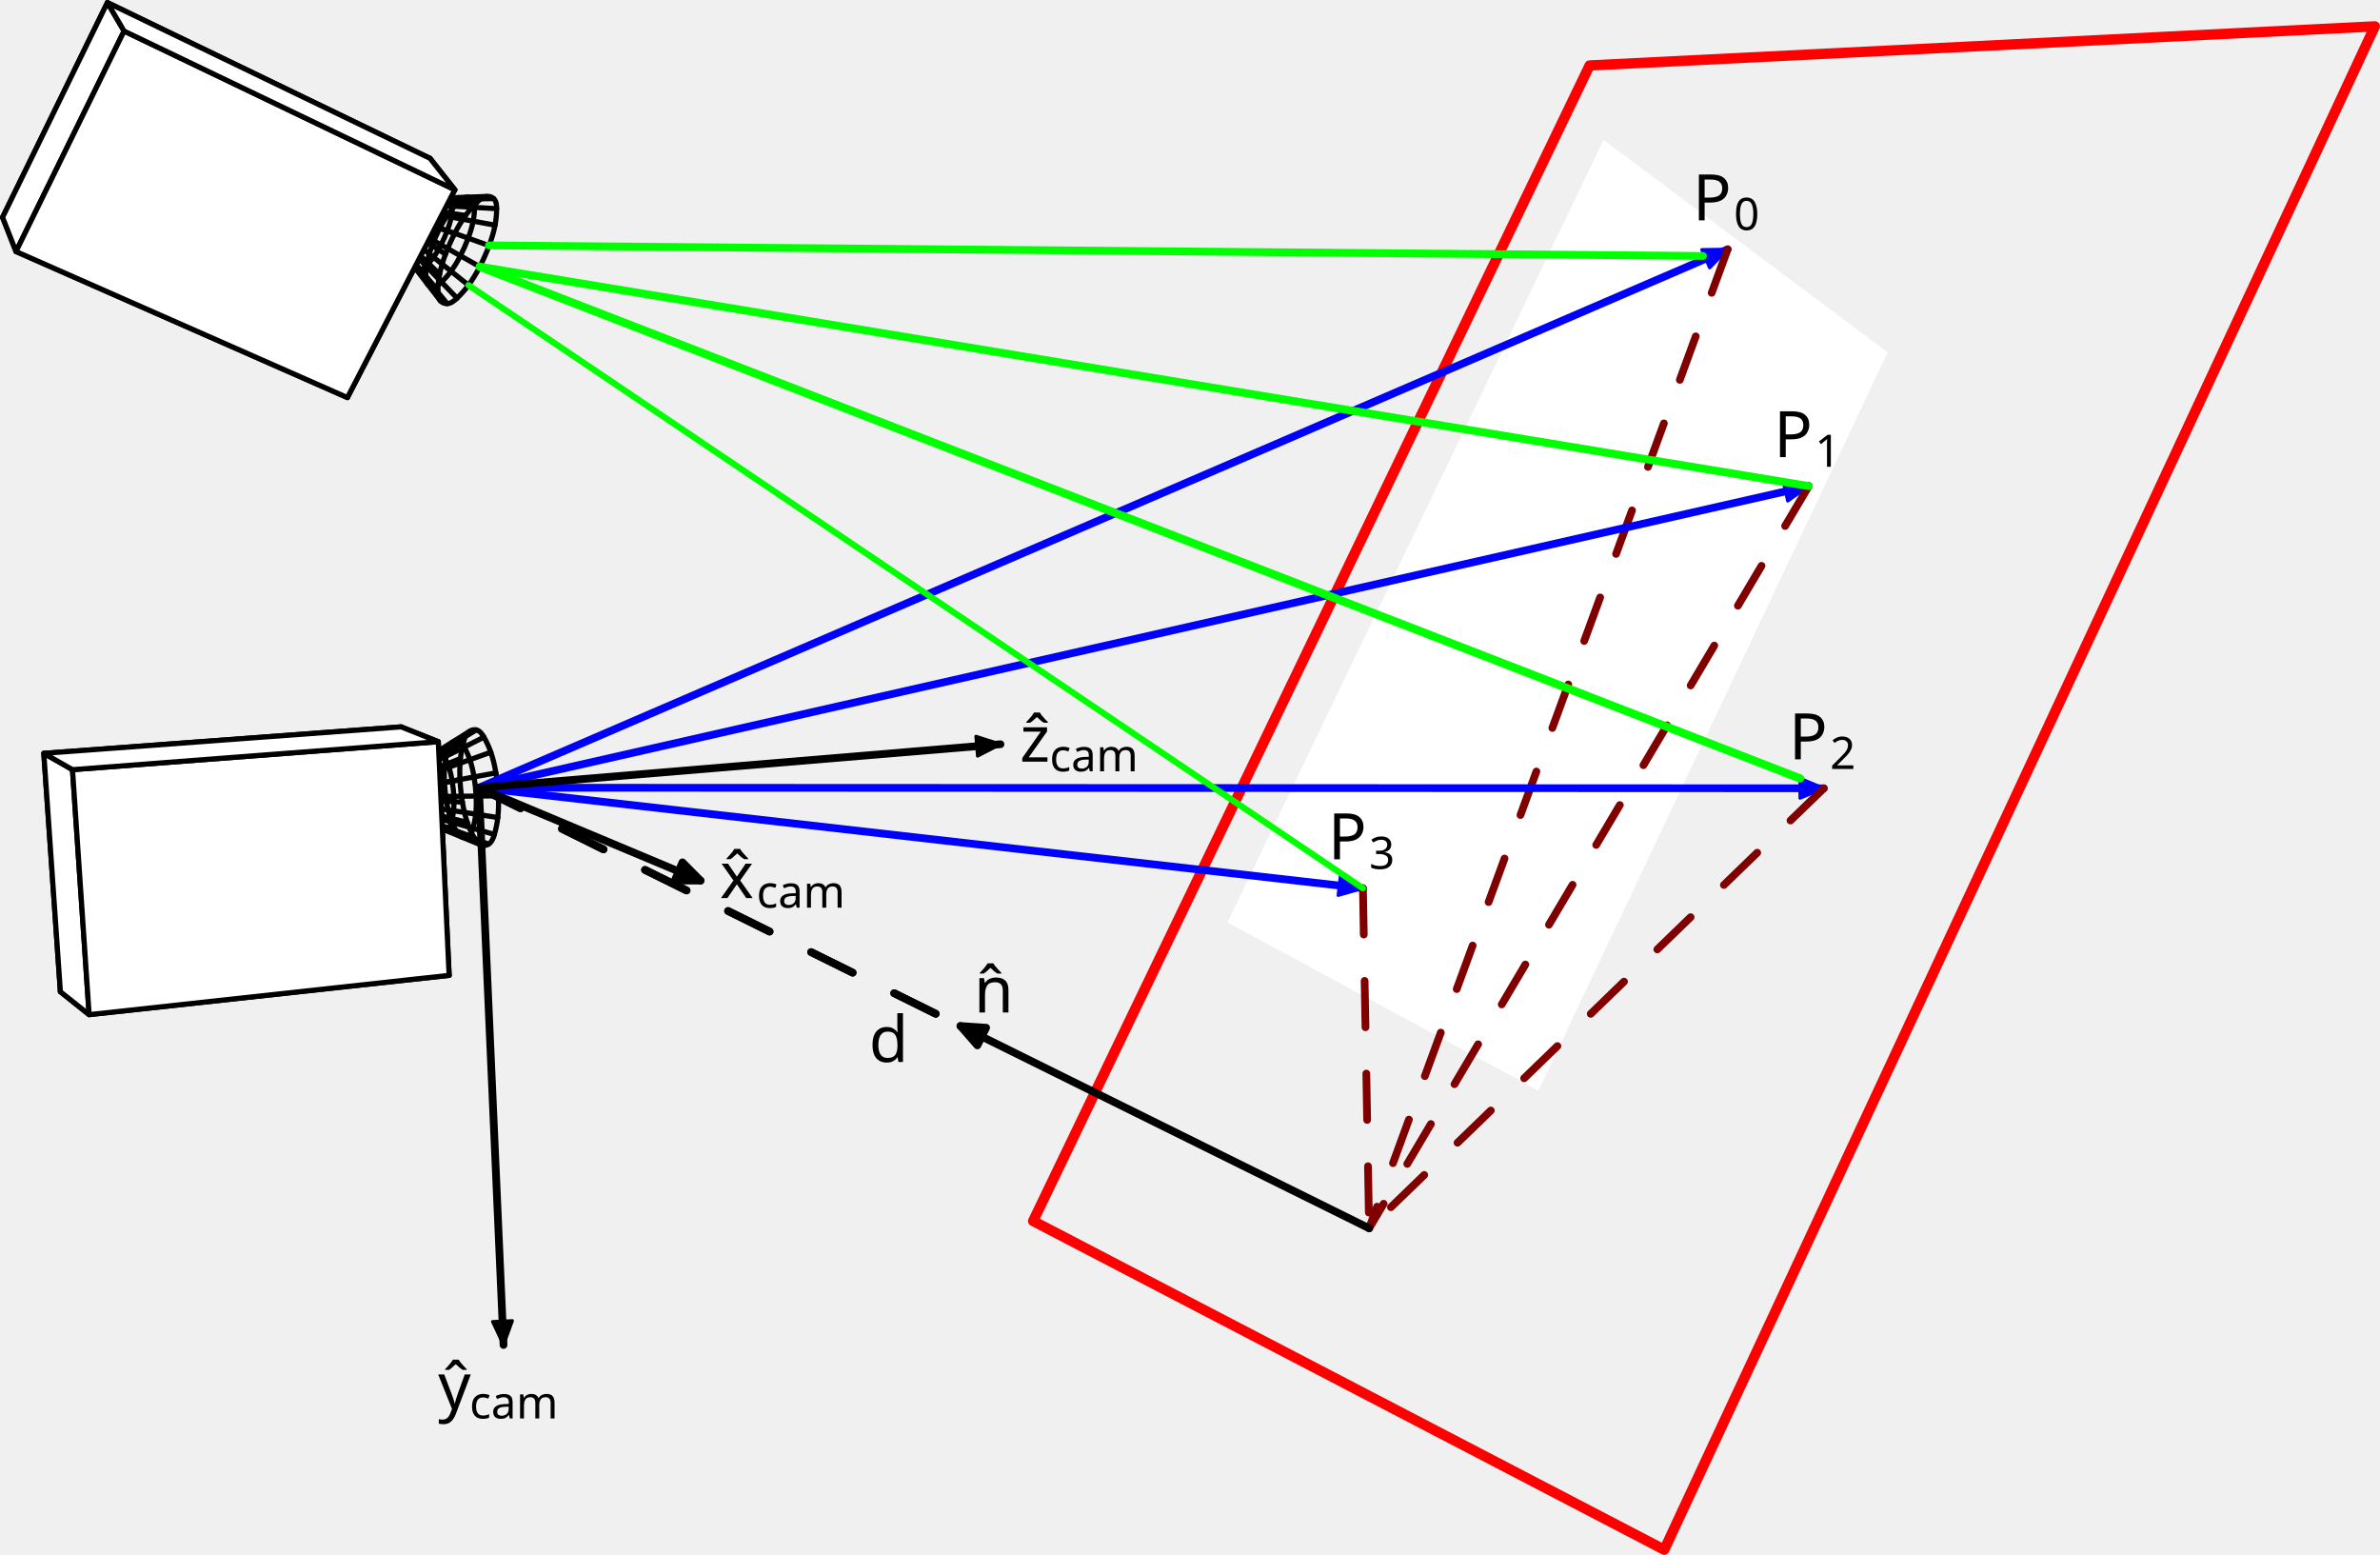
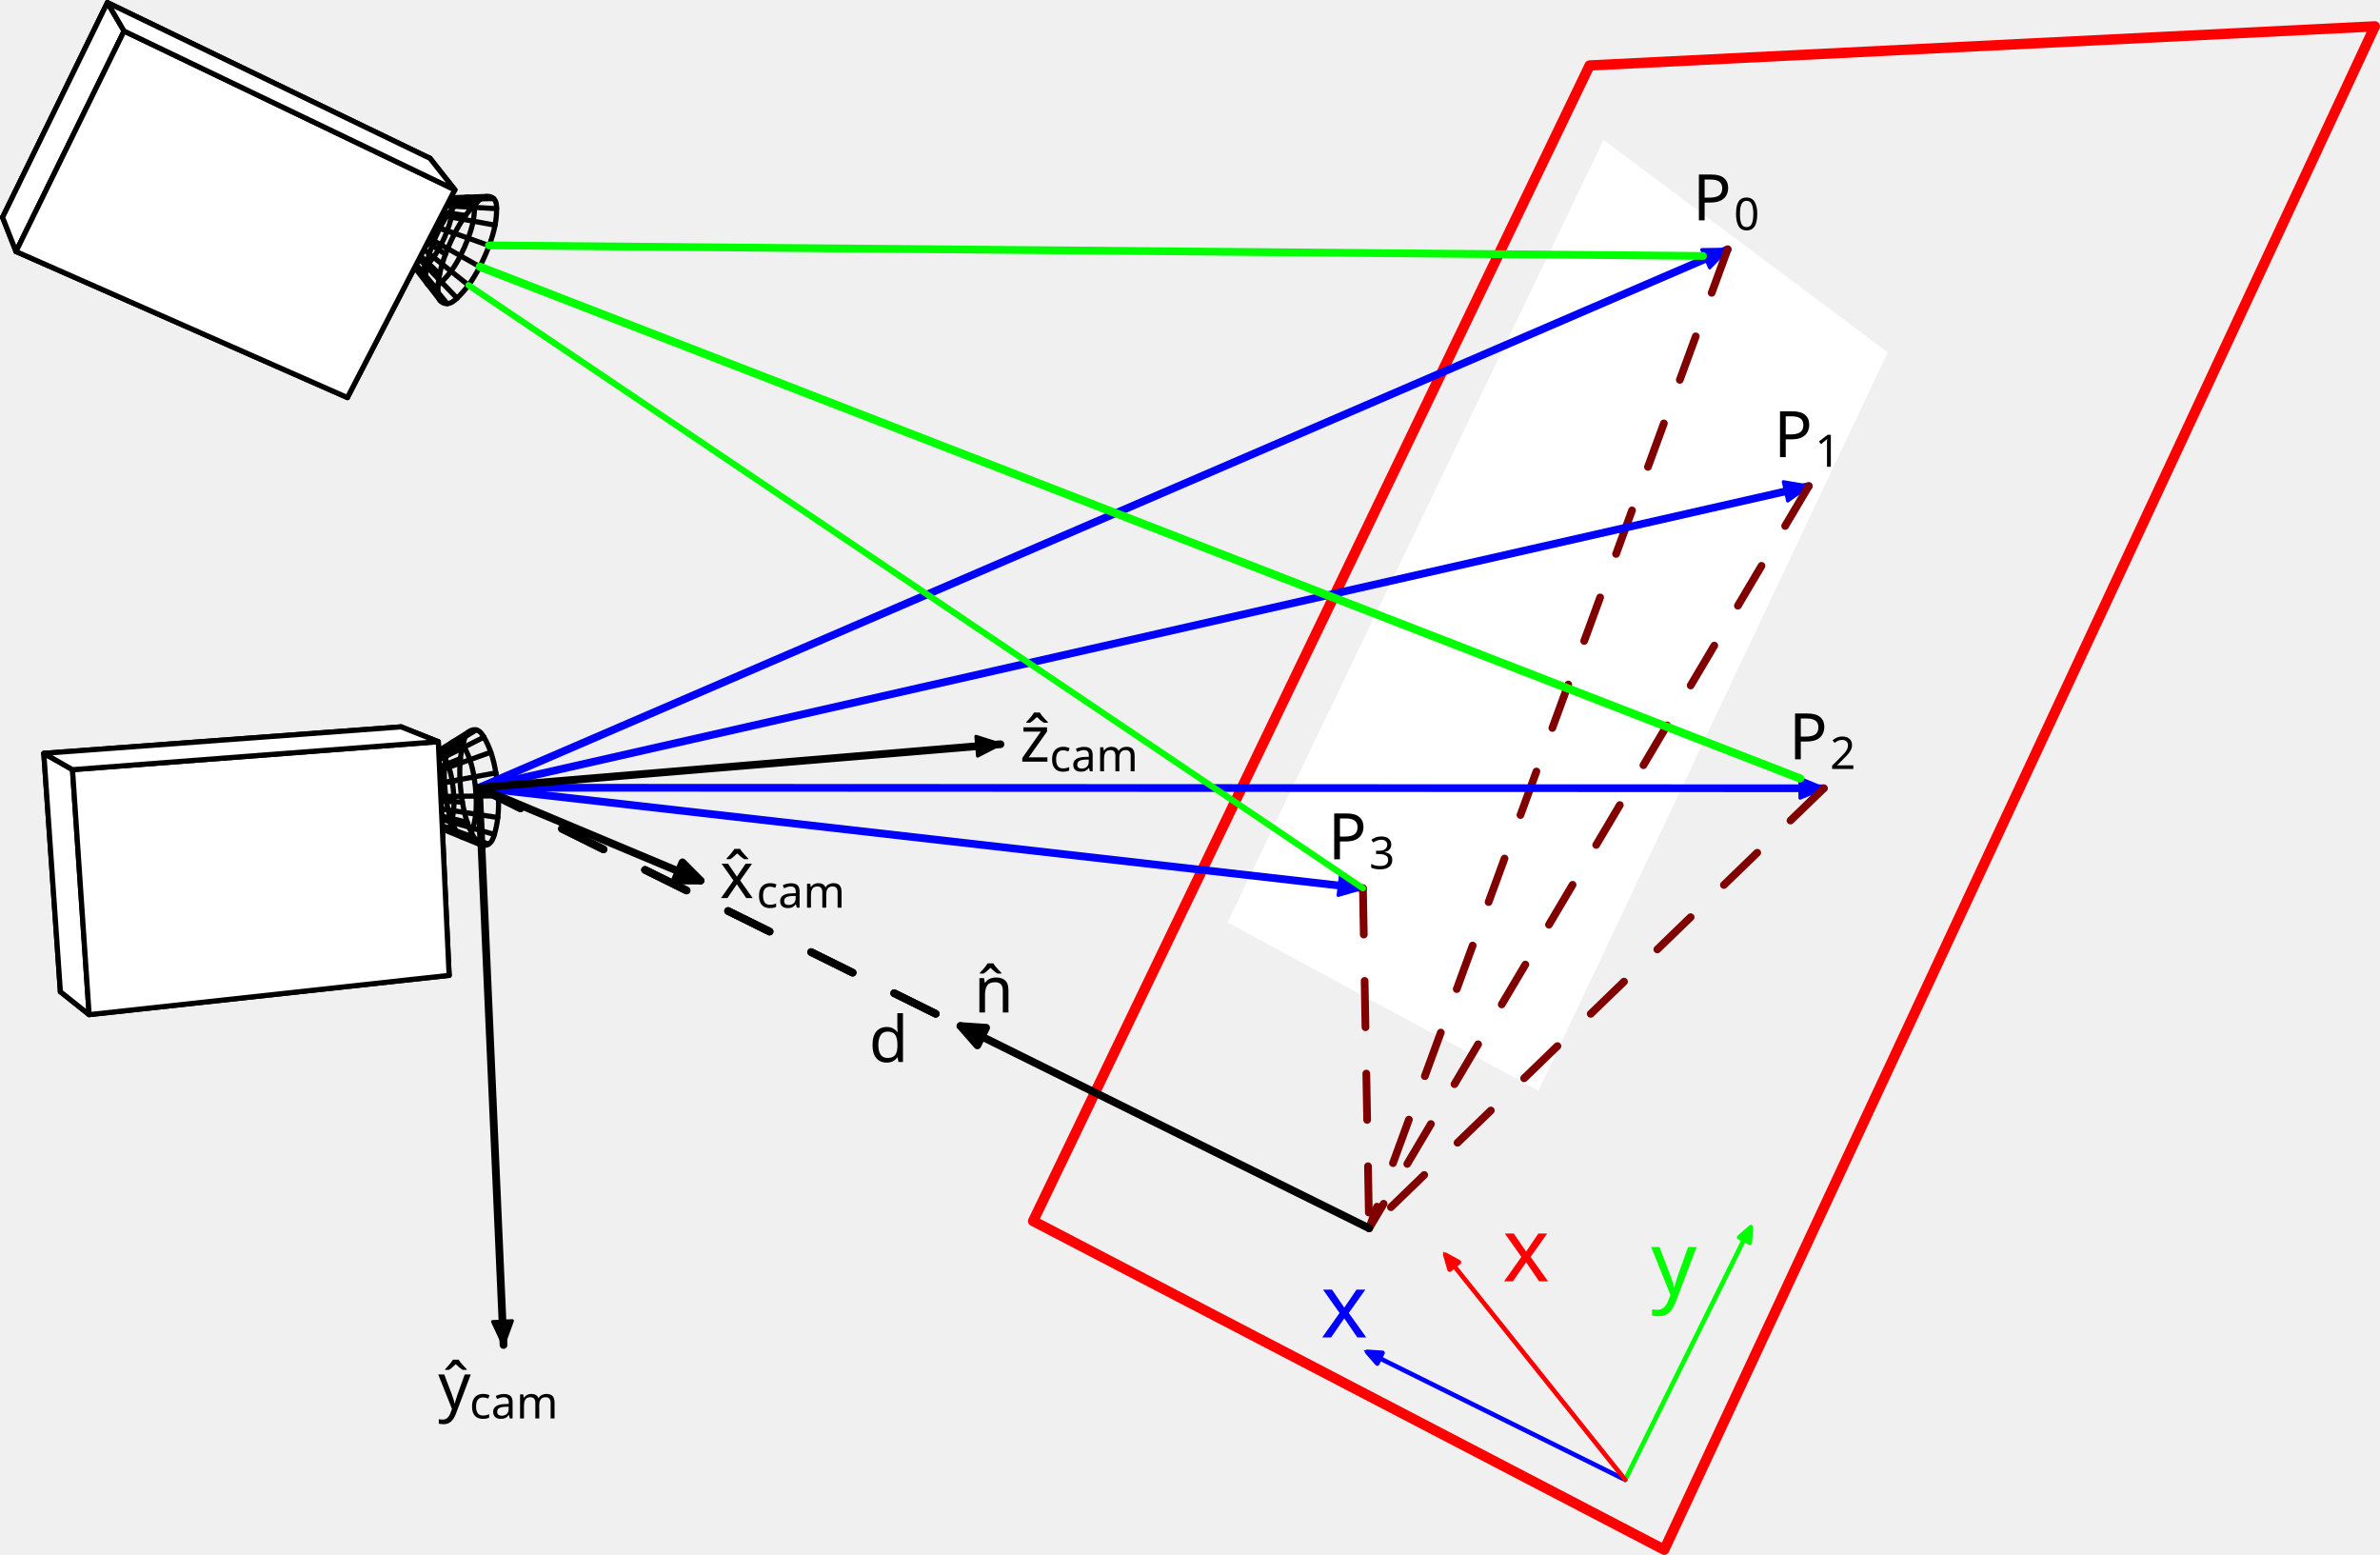
<svg xmlns="http://www.w3.org/2000/svg" width="122.322mm" height="79.895mm" viewBox="0 0 122.322 79.895" version="1.1" id="svg8">
  <defs id="defs2">
    </defs>
  <g id="layer1" transform="translate(-43.69605,-164.2814)">
    <g id="g3618" transform="matrix(0.2645833,0,0,0.2645833,45.94722,165.3145)">
      <g id="g3500">
        <path style="fill:none;stroke:#000000;stroke-width:1;stroke-linecap:butt;stroke-linejoin:round;stroke-miterlimit:10;stroke-dasharray:none;stroke-opacity:1" id="path15" d="m 66.654,150.876 c -0.014,-0.25 -0.041,-0.499 -0.081,-0.745 -0.037,-0.228 -0.086,-0.453 -0.159,-0.671 -0.057,-0.171 -0.129,-0.336 -0.21,-0.496 -0.054,-0.105 -0.12,-0.212 -0.233,-0.245 -0.075,-0.021 -0.154,-0.002 -0.217,0.044 -0.101,0.075 -0.14,0.201 -0.169,0.324 -0.044,0.182 -0.078,0.367 -0.096,0.554 -0.023,0.234 -0.022,0.469 -0.009,0.701 0.014,0.249 0.041,0.496 0.081,0.741 0.037,0.228 0.085,0.453 0.157,0.67 0.057,0.17 0.129,0.335 0.21,0.496 0.054,0.105 0.119,0.214 0.231,0.247 0.074,0.022 0.154,0.005 0.218,-0.04 0.102,-0.074 0.141,-0.2 0.17,-0.323 0.044,-0.182 0.079,-0.367 0.097,-0.554 0.024,-0.234 0.022,-0.469 0.009,-0.704 z" />
        <path style="fill:none;stroke:#000000;stroke-width:1;stroke-linecap:butt;stroke-linejoin:round;stroke-miterlimit:10;stroke-dasharray:none;stroke-opacity:1" id="path17" d="M 70.989,150.831 C 70.962,150.333 70.909,149.835 70.828,149.343 70.754,148.887 70.657,148.436 70.509,148 70.394,147.66 70.249,147.33 70.082,147.011 c -0.109,-0.209 -0.243,-0.422 -0.469,-0.485 -0.152,-0.043 -0.313,-0.004 -0.44,0.09 -0.203,0.15 -0.283,0.404 -0.344,0.649 -0.091,0.365 -0.159,0.734 -0.196,1.107 -0.046,0.464 -0.044,0.931 -0.019,1.396 0.027,0.494 0.08,0.986 0.16,1.475 0.074,0.451 0.17,0.899 0.315,1.333 0.114,0.341 0.258,0.67 0.423,0.989 0.109,0.211 0.241,0.426 0.468,0.495 0.15,0.046 0.312,0.015 0.441,-0.076 0.206,-0.145 0.286,-0.396 0.348,-0.64 0.092,-0.364 0.162,-0.733 0.2,-1.106 0.048,-0.468 0.046,-0.938 0.021,-1.406 z" />
        <path style="fill:none;stroke:#000000;stroke-width:1;stroke-linecap:butt;stroke-linejoin:round;stroke-miterlimit:10;stroke-dasharray:none;stroke-opacity:1" id="path19" d="m 75.322,150.787 c -0.039,-0.749 -0.12,-1.494 -0.241,-2.234 -0.112,-0.681 -0.26,-1.357 -0.482,-2.011 -0.174,-0.51 -0.392,-1.004 -0.647,-1.479 -0.167,-0.312 -0.372,-0.629 -0.713,-0.721 -0.231,-0.064 -0.475,-0.002 -0.668,0.141 -0.305,0.228 -0.428,0.606 -0.522,0.974 -0.14,0.545 -0.243,1.099 -0.299,1.657 -0.07,0.693 -0.069,1.39 -0.033,2.086 0.04,0.738 0.119,1.472 0.239,2.201 0.11,0.674 0.255,1.343 0.474,1.99 0.171,0.51 0.387,1.004 0.638,1.48 0.167,0.316 0.368,0.636 0.708,0.743 0.228,0.071 0.474,0.025 0.671,-0.11 0.31,-0.214 0.435,-0.59 0.531,-0.954 0.143,-0.545 0.249,-1.097 0.308,-1.656 0.074,-0.7 0.074,-1.405 0.038,-2.107 z" />
        <path style="fill:none;stroke:#000000;stroke-width:1;stroke-linecap:butt;stroke-linejoin:round;stroke-miterlimit:10;stroke-dasharray:none;stroke-opacity:1" id="path21" d="m 79.65,150.743 c -0.051,-0.998 -0.158,-1.991 -0.321,-2.976 -0.15,-0.907 -0.349,-1.809 -0.647,-2.679 -0.233,-0.679 -0.527,-1.336 -0.872,-1.966 -0.228,-0.414 -0.506,-0.833 -0.961,-0.954 -0.312,-0.083 -0.642,0.001 -0.901,0.195 -0.407,0.306 -0.576,0.811 -0.705,1.302 -0.19,0.724 -0.329,1.46 -0.406,2.204 -0.095,0.92 -0.096,1.846 -0.048,2.77 0.051,0.979 0.156,1.955 0.316,2.921 0.147,0.895 0.341,1.782 0.632,2.641 0.229,0.679 0.518,1.335 0.855,1.966 0.226,0.422 0.498,0.849 0.953,0.993 0.306,0.098 0.639,0.039 0.906,-0.141 0.416,-0.28 0.589,-0.78 0.721,-1.265 0.196,-0.723 0.341,-1.459 0.422,-2.204 0.102,-0.931 0.103,-1.871 0.056,-2.808 z" />
        <path style="fill:none;stroke:#000000;stroke-width:1;stroke-linecap:butt;stroke-linejoin:round;stroke-miterlimit:10;stroke-dasharray:none;stroke-opacity:1" id="path23" d="M 83.976,150.697 C 83.914,149.451 83.781,148.21 83.576,146.979 83.387,145.845 83.137,144.72 82.761,143.634 c -0.293,-0.848 -0.662,-1.667 -1.102,-2.45 -0.289,-0.516 -0.644,-1.034 -1.214,-1.181 -0.396,-0.102 -0.812,0.005 -1.139,0.253 -0.51,0.384 -0.726,1.015 -0.892,1.631 -0.243,0.901 -0.418,1.819 -0.516,2.748 -0.121,1.145 -0.124,2.299 -0.066,3.447 0.062,1.218 0.192,2.433 0.392,3.635 0.185,1.114 0.428,2.217 0.791,3.286 0.288,0.846 0.649,1.665 1.075,2.45 0.286,0.527 0.631,1.059 1.201,1.242 0.387,0.125 0.809,0.056 1.147,-0.169 0.523,-0.347 0.747,-0.968 0.917,-1.573 0.253,-0.9 0.438,-1.819 0.541,-2.749 0.131,-1.164 0.136,-2.337 0.079,-3.507 z" />
        <path style="fill:none;stroke:#000000;stroke-width:1;stroke-linecap:butt;stroke-linejoin:round;stroke-miterlimit:10;stroke-dasharray:none;stroke-opacity:1" id="path25" d="m 88.298,150.653 c -0.072,-1.495 -0.231,-2.985 -0.478,-4.46 -0.228,-1.36 -0.531,-2.709 -0.986,-4.011 -0.354,-1.015 -0.8,-1.998 -1.335,-2.93 -0.353,-0.616 -0.787,-1.234 -1.473,-1.406 -0.481,-0.121 -0.986,0.014 -1.382,0.315 -0.613,0.464 -0.879,1.22 -1.084,1.96 -0.298,1.079 -0.509,2.179 -0.628,3.29 -0.146,1.369 -0.153,2.746 -0.085,4.121 0.072,1.454 0.228,2.904 0.467,4.34 0.221,1.33 0.514,2.649 0.95,3.926 0.346,1.012 0.781,1.994 1.297,2.933 0.348,0.631 0.769,1.266 1.453,1.491 0.469,0.152 0.981,0.075 1.394,-0.195 0.631,-0.411 0.908,-1.153 1.119,-1.876 0.313,-1.076 0.538,-2.178 0.666,-3.291 0.161,-1.395 0.171,-2.803 0.104,-4.206 z" />
        <path style="fill:none;stroke:#000000;stroke-width:1;stroke-linecap:round;stroke-linejoin:round;stroke-miterlimit:10;stroke-dasharray:none;stroke-opacity:1" id="path27" d="m 88.193,154.859 -25.878,-3.938" />
        <path style="fill:none;stroke:#000000;stroke-width:1;stroke-linecap:round;stroke-linejoin:round;stroke-miterlimit:10;stroke-dasharray:none;stroke-opacity:1" id="path29" d="m 87.527,158.15 -25.212,-7.229" />
        <path style="fill:none;stroke:#000000;stroke-width:1;stroke-linecap:round;stroke-linejoin:round;stroke-miterlimit:10;stroke-dasharray:none;stroke-opacity:1" id="path31" d="m 86.408,160.026 -24.093,-9.105" />
        <path style="fill:none;stroke:#000000;stroke-width:1;stroke-linecap:round;stroke-linejoin:round;stroke-miterlimit:10;stroke-dasharray:none;stroke-opacity:1" id="path33" d="m 85.014,160.221 -22.699,-9.3" />
        <path style="fill:none;stroke:#000000;stroke-width:1;stroke-linecap:round;stroke-linejoin:round;stroke-miterlimit:10;stroke-dasharray:none;stroke-opacity:1" id="path35" d="M 83.561,158.73 62.315,150.921" />
        <path style="fill:none;stroke:#000000;stroke-width:1;stroke-linecap:round;stroke-linejoin:round;stroke-miterlimit:10;stroke-dasharray:none;stroke-opacity:1" id="path37" d="m 82.264,155.798 -19.948,-4.876" />
        <path style="fill:none;stroke:#000000;stroke-width:1;stroke-linecap:round;stroke-linejoin:round;stroke-miterlimit:10;stroke-dasharray:none;stroke-opacity:1" id="path39" d="m 81.314,151.871 -18.998,-0.95" />
        <path style="fill:none;stroke:#000000;stroke-width:1;stroke-linecap:round;stroke-linejoin:round;stroke-miterlimit:10;stroke-dasharray:none;stroke-opacity:1" id="path41" d="m 80.846,147.531 -18.531,3.39" />
        <path style="fill:none;stroke:#000000;stroke-width:1;stroke-linecap:round;stroke-linejoin:round;stroke-miterlimit:10;stroke-dasharray:none;stroke-opacity:1" id="path43" d="m 80.931,143.41 -18.616,7.511" />
        <path style="fill:none;stroke:#000000;stroke-width:1;stroke-linecap:round;stroke-linejoin:round;stroke-miterlimit:10;stroke-dasharray:none;stroke-opacity:1" id="path45" d="m 81.559,140.12 -19.244,10.801" />
        <path style="fill:none;stroke:#000000;stroke-width:1;stroke-linecap:round;stroke-linejoin:round;stroke-miterlimit:10;stroke-dasharray:none;stroke-opacity:1" id="path47" d="M 82.644,138.16 62.315,150.921" />
        <path style="fill:none;stroke:#000000;stroke-width:1;stroke-linecap:round;stroke-linejoin:round;stroke-miterlimit:10;stroke-dasharray:none;stroke-opacity:1" id="path49" d="m 84.026,137.845 -21.71,13.076" />
        <path style="fill:none;stroke:#000000;stroke-width:1;stroke-linecap:round;stroke-linejoin:round;stroke-miterlimit:10;stroke-dasharray:none;stroke-opacity:1" id="path51" d="m 85.499,139.251 -23.183,11.67" />
        <path style="fill:none;stroke:#000000;stroke-width:1;stroke-linecap:round;stroke-linejoin:round;stroke-miterlimit:10;stroke-dasharray:none;stroke-opacity:1" id="path53" d="m 86.834,142.181 -24.519,8.74" />
        <path style="fill:none;stroke:#000000;stroke-width:1;stroke-linecap:round;stroke-linejoin:round;stroke-miterlimit:10;stroke-dasharray:none;stroke-opacity:1" id="path55" d="m 87.82,146.192 -25.505,4.729" />
        <path style="fill:none;stroke:#000000;stroke-width:1;stroke-linecap:round;stroke-linejoin:round;stroke-miterlimit:10;stroke-dasharray:none;stroke-opacity:1" id="path57" d="m 88.298,150.653 -25.983,0.269" />
        <path style="fill:#ffffff;fill-opacity:1;fill-rule:nonzero;stroke:none" id="path59" d="m 229.938,175.232 73.054,-151.974 55.185,41.267 -67.832,143.368" />
        <path style="fill:#ffffff;fill-opacity:1;fill-rule:nonzero;stroke:none;stroke-width:1;stroke-miterlimit:10;stroke-dasharray:none" id="path83" d="m 69.408,137.259 7.221,2.875 2.107,45.38 -7.181,-4.041" />
        <path style="fill:none;stroke:#000000;stroke-width:1;stroke-linecap:round;stroke-linejoin:round;stroke-miterlimit:10;stroke-dasharray:none;stroke-opacity:1" id="path85" d="m 69.408,137.259 7.221,2.875 2.107,45.38 -7.181,-4.041 z" />
        <path style="fill:#ffffff;fill-opacity:1;fill-rule:nonzero;stroke:none;stroke-width:1;stroke-miterlimit:10;stroke-dasharray:none" id="path87" d="m 3.222,188.692 -3.218,-46.296 69.403,-5.138 2.147,44.214" />
        <path style="fill:none;stroke:#000000;stroke-width:1;stroke-linecap:round;stroke-linejoin:round;stroke-miterlimit:10;stroke-dasharray:none;stroke-opacity:1" id="path89" d="m 3.222,188.692 -3.218,-46.296 69.403,-5.138 2.147,44.214 z" />
        <path style="fill:#ffffff;fill-opacity:1;fill-rule:nonzero;stroke:none;stroke-width:1;stroke-miterlimit:10;stroke-dasharray:none" id="path91" d="m 71.555,181.473 7.181,4.041 -69.93,7.629 -5.584,-4.451" />
        <path style="fill:none;stroke:#000000;stroke-width:1;stroke-linecap:round;stroke-linejoin:round;stroke-miterlimit:10;stroke-dasharray:none;stroke-opacity:1" id="path93" d="m 71.555,181.473 7.181,4.041 -69.93,7.629 -5.584,-4.451 z" />
        <path style="fill:#ffffff;fill-opacity:1;fill-rule:nonzero;stroke:none;stroke-width:1;stroke-miterlimit:10;stroke-dasharray:none" id="path95" d="m 3.222,188.692 5.584,4.451 -3.23,-47.576 -5.572,-3.17" />
        <path style="fill:none;stroke:#000000;stroke-width:1;stroke-linecap:round;stroke-linejoin:round;stroke-miterlimit:10;stroke-dasharray:none;stroke-opacity:1" id="path97" d="m 3.222,188.692 5.584,4.451 -3.23,-47.576 -5.572,-3.17 z" />
        <path style="fill:#ffffff;fill-opacity:1;fill-rule:nonzero;stroke:none;stroke-width:1;stroke-miterlimit:10;stroke-dasharray:none" id="path99" d="m 8.806,193.143 69.93,-7.629 -2.107,-45.38 -71.053,5.433" />
        <path style="fill:none;stroke:#000000;stroke-width:1;stroke-linecap:round;stroke-linejoin:round;stroke-miterlimit:10;stroke-dasharray:none;stroke-opacity:1" id="path101" d="m 8.806,193.143 69.93,-7.629 -2.107,-45.38 -71.053,5.433 z" />
        <path style="fill:#ffffff;fill-opacity:1;fill-rule:nonzero;stroke:none;stroke-width:1;stroke-miterlimit:10;stroke-dasharray:none" id="path103" d="m 5.576,145.566 71.053,-5.433 -7.221,-2.875 -69.403,5.138" />
        <path style="fill:none;stroke:#000000;stroke-width:1;stroke-linecap:round;stroke-linejoin:round;stroke-miterlimit:10;stroke-dasharray:none;stroke-opacity:1" id="path105" d="m 5.576,145.566 71.053,-5.433 -7.221,-2.875 -69.403,5.138 z" />
        <path style="fill:none;stroke:#ff0000;stroke-width:2;stroke-linecap:round;stroke-linejoin:round;stroke-miterlimit:10;stroke-dasharray:none;stroke-opacity:1" id="path107" d="m 192.181,233.222 122.595,63.839 138.035,-295.847 -152.535,7.593 z" />
        <path style="fill:none;stroke:#0000ff;stroke-width:1.5;stroke-linecap:round;stroke-linejoin:round;stroke-miterlimit:10;stroke-dasharray:none;stroke-opacity:1" id="path109" d="M 84.522,149.07 327.086,44.513" />
        <path style="fill:#0000ff;fill-opacity:1;fill-rule:nonzero;stroke:none" id="path111" d="m 323.6,48.099 3.486,-3.586 -5.001,0.071" />
        <path style="fill:none;stroke:#0000ff;stroke-width:0.625;stroke-linecap:round;stroke-linejoin:round;stroke-miterlimit:10;stroke-dasharray:none;stroke-opacity:1" id="path113" d="m 323.6,48.099 3.486,-3.586 -5.001,0.071 z" />
        <path style="fill:none;stroke:#800000;stroke-width:1.5;stroke-linecap:round;stroke-linejoin:round;stroke-miterlimit:10;stroke-dasharray:9, 9;stroke-dashoffset:0;stroke-opacity:1" id="path115" d="M 327.086,44.513 257.447,234.632" />
        <path style="fill:none;stroke:#0000ff;stroke-width:1.5;stroke-linecap:round;stroke-linejoin:round;stroke-miterlimit:10;stroke-dasharray:none;stroke-opacity:1" id="path117" d="M 84.522,149.07 342.844,90.498" />
        <path style="fill:#0000ff;fill-opacity:1;fill-rule:nonzero;stroke:none" id="path119" d="m 338.761,93.385 4.082,-2.888 -4.929,-0.844" />
        <path style="fill:none;stroke:#0000ff;stroke-width:0.625;stroke-linecap:round;stroke-linejoin:round;stroke-miterlimit:10;stroke-dasharray:none;stroke-opacity:1" id="path121" d="m 338.761,93.385 4.082,-2.888 -4.929,-0.844 z" />
        <path style="fill:none;stroke:#800000;stroke-width:1.5;stroke-linecap:round;stroke-linejoin:round;stroke-miterlimit:10;stroke-dasharray:9, 9;stroke-dashoffset:0;stroke-opacity:1" id="path123" d="M 342.844,90.498 257.447,234.632" />
        <path style="fill:none;stroke:#0000ff;stroke-width:1.5;stroke-linecap:round;stroke-linejoin:round;stroke-miterlimit:10;stroke-dasharray:none;stroke-opacity:1" id="path125" d="m 84.522,149.07 261.247,0.113" />
        <path style="fill:#0000ff;fill-opacity:1;fill-rule:nonzero;stroke:none" id="path127" d="m 341.15,151.094 4.619,-1.911 -4.617,-1.914" />
        <path style="fill:none;stroke:#0000ff;stroke-width:0.625;stroke-linecap:round;stroke-linejoin:round;stroke-miterlimit:10;stroke-dasharray:none;stroke-opacity:1" id="path129" d="m 341.15,151.094 4.619,-1.911 -4.617,-1.914 z" />
        <path style="fill:none;stroke:#800000;stroke-width:1.5;stroke-linecap:round;stroke-linejoin:round;stroke-miterlimit:10;stroke-dasharray:9, 9;stroke-dashoffset:0;stroke-opacity:1" id="path131" d="M 345.769,149.183 257.447,234.632" />
        <path style="fill:none;stroke:#0000ff;stroke-width:1.5;stroke-linecap:round;stroke-linejoin:round;stroke-miterlimit:10;stroke-dasharray:none;stroke-opacity:1" id="path133" d="m 84.522,149.07 171.725,19.525" />
        <path style="fill:#0000ff;fill-opacity:1;fill-rule:nonzero;stroke:none" id="path135" d="m 251.441,169.974 4.805,-1.379 -4.374,-2.422" />
        <path style="fill:none;stroke:#0000ff;stroke-width:0.625;stroke-linecap:round;stroke-linejoin:round;stroke-miterlimit:10;stroke-dasharray:none;stroke-opacity:1" id="path137" d="m 251.441,169.974 4.805,-1.379 -4.374,-2.422 z" />
        <path style="fill:none;stroke:#800000;stroke-width:1.5;stroke-linecap:round;stroke-linejoin:round;stroke-miterlimit:10;stroke-dasharray:9, 9;stroke-dashoffset:0;stroke-opacity:1" id="path139" d="m 256.246,168.595 1.201,66.037" />
        <path style="fill:none;stroke:#000000;stroke-width:1.5;stroke-linecap:round;stroke-linejoin:round;stroke-miterlimit:10;stroke-dasharray:none;stroke-opacity:1" id="path141" d="m 84.522,149.07 43.057,18.044" />
        <path style="fill:#000000;fill-opacity:1;fill-rule:nonzero;stroke:none" id="path143" d="m 122.579,167.093 5,0.021 -3.521,-3.55" />
        <path style="fill:none;stroke:#000000;stroke-width:1.5;stroke-linecap:round;stroke-linejoin:round;stroke-miterlimit:10;stroke-dasharray:none;stroke-opacity:1" id="path145" d="m 122.579,167.093 5,0.021 -3.521,-3.55 z" />
        <path style="fill:none;stroke:#000000;stroke-width:1.5;stroke-linecap:round;stroke-linejoin:round;stroke-miterlimit:10;stroke-dasharray:none;stroke-opacity:1" id="path147" d="m 84.522,149.07 4.782,108.226" />
        <path style="fill:#000000;fill-opacity:1;fill-rule:nonzero;stroke:none" id="path149" d="m 87.188,252.765 2.116,4.531 1.708,-4.7" />
        <path style="fill:none;stroke:#000000;stroke-width:0.625;stroke-linecap:round;stroke-linejoin:round;stroke-miterlimit:10;stroke-dasharray:none;stroke-opacity:1" id="path151" d="m 87.188,252.765 2.116,4.531 1.708,-4.7 z" />
        <path style="fill:none;stroke:#000000;stroke-width:1.5;stroke-linecap:round;stroke-linejoin:round;stroke-miterlimit:10;stroke-dasharray:none;stroke-opacity:1" id="path153" d="m 84.522,149.07 101.316,-8.441" />
        <path style="fill:#000000;fill-opacity:1;fill-rule:nonzero;stroke:none" id="path155" d="m 181.394,142.919 4.444,-2.29 -4.761,-1.524" />
        <path style="fill:none;stroke:#000000;stroke-width:0.625;stroke-linecap:round;stroke-linejoin:round;stroke-miterlimit:10;stroke-dasharray:none;stroke-opacity:1" id="path157" d="m 181.394,142.919 4.444,-2.29 -4.761,-1.524 z" />
        <path style="fill:none;stroke:#000000;stroke-width:1.5;stroke-linecap:round;stroke-linejoin:round;stroke-miterlimit:10;stroke-dasharray:9, 9;stroke-dashoffset:0;stroke-opacity:1" id="path159" d="m 84.522,149.07 93.54,46.282" />
        <path style="fill:none;stroke:#000000;stroke-width:1.5;stroke-linecap:round;stroke-linejoin:round;stroke-miterlimit:10;stroke-dasharray:none;stroke-opacity:1" id="path161" d="M 257.447,234.632 178.061,195.352" />
        <path style="fill:#000000;fill-opacity:1;fill-rule:nonzero;stroke:none" id="path163" d="m 183.051,195.685 -4.99,-0.334 3.291,3.764" />
        <path style="fill:none;stroke:#000000;stroke-width:1.5;stroke-linecap:round;stroke-linejoin:round;stroke-miterlimit:10;stroke-dasharray:none;stroke-opacity:1" id="path165" d="m 183.051,195.685 -4.99,-0.334 3.291,3.764 z" />
        <g id="g167" transform="matrix(1.25,0,0,-1.25,0,297.5)">
          <text style="line-height:0%" id="text169" transform="matrix(1,0,0,-1,105.696,101.597)">
            <tspan style="font-variant:normal;font-weight:normal;font-size:9.963px;font-family:CMR10;fill:#000000;fill-opacity:1;fill-rule:nonzero;stroke:none" id="tspan171" y="0" x="0">ˆ</tspan>
          </text>
          <text style="line-height:0%" id="text173" transform="matrix(1,0,0,-1,105.063,101.597)">
            <tspan style="font-variant:normal;font-weight:normal;font-size:9.963px;font-family:CMMI10;fill:#000000;fill-opacity:1;fill-rule:nonzero;stroke:none" id="tspan175" y="0" x="0">x</tspan>
          </text>
          <text style="line-height:0%" id="text177" transform="matrix(1,0,0,-1,110.757,100.102)">
            <tspan style="font-variant:normal;font-weight:normal;font-size:6.974px;font-family:CMMI7;fill:#000000;fill-opacity:1;fill-rule:nonzero;stroke:none" id="tspan179" y="0" x="0 3.603 7.926">cam</tspan>
          </text>
          <text style="line-height:0%" id="text181" transform="matrix(1,0,0,-1,61.9588,22.2447)">
            <tspan style="font-variant:normal;font-weight:normal;font-size:9.963px;font-family:CMR10;fill:#000000;fill-opacity:1;fill-rule:nonzero;stroke:none" id="tspan183" y="0" x="0">ˆ</tspan>
          </text>
          <text style="line-height:0%" id="text185" transform="matrix(1,0,0,-1,61.2749,22.2447)">
            <tspan style="font-variant:normal;font-weight:normal;font-size:9.963px;font-family:CMMI10;fill:#000000;fill-opacity:1;fill-rule:nonzero;stroke:none" id="tspan187" y="0" x="0">y</tspan>
          </text>
          <text style="line-height:0%" id="text189" transform="matrix(1,0,0,-1,66.1596,20.7501)">
            <tspan style="font-variant:normal;font-weight:normal;font-size:6.974px;font-family:CMMI7;fill:#000000;fill-opacity:1;fill-rule:nonzero;stroke:none" id="tspan191" y="0" x="0 3.603 7.926">cam</tspan>
          </text>
          <text style="line-height:0%" id="text193" transform="matrix(1,0,0,-1,152.268,122.785)">
            <tspan style="font-variant:normal;font-weight:normal;font-size:9.963px;font-family:CMR10;fill:#000000;fill-opacity:1;fill-rule:nonzero;stroke:none" id="tspan195" y="0" x="0">ˆ</tspan>
          </text>
          <text style="line-height:0%" id="text197" transform="matrix(1,0,0,-1,151.67,122.785)">
            <tspan style="font-variant:normal;font-weight:normal;font-size:9.963px;font-family:CMMI10;fill:#000000;fill-opacity:1;fill-rule:nonzero;stroke:none" id="tspan199" y="0" x="0">z</tspan>
          </text>
          <text style="line-height:0%" id="text201" transform="matrix(1,0,0,-1,156.303,121.291)">
            <tspan style="font-variant:normal;font-weight:normal;font-size:6.974px;font-family:CMMI7;fill:#000000;fill-opacity:1;fill-rule:nonzero;stroke:none" id="tspan203" y="0" x="0 3.603 7.926">cam</tspan>
          </text>
          <text style="line-height:0%" id="text205" transform="matrix(1,0,0,-1,145.048,83.8183)">
            <tspan style="font-variant:normal;font-weight:normal;font-size:9.963px;font-family:CMR10;fill:#000000;fill-opacity:1;fill-rule:nonzero;stroke:none" id="tspan207" y="0" x="0">ˆ</tspan>
          </text>
          <text style="line-height:0%" id="text209" transform="matrix(1,0,0,-1,144.548,83.8183)">
            <tspan style="font-variant:normal;font-weight:normal;font-size:9.963px;font-family:CMMI10;fill:#000000;fill-opacity:1;fill-rule:nonzero;stroke:none" id="tspan211" y="0" x="0">n</tspan>
            <tspan style="font-variant:normal;font-weight:normal;font-size:9.963px;font-family:CMMI10;fill:#000000;fill-opacity:1;fill-rule:nonzero;stroke:none" id="tspan213" y="7.691" x="-16.313">d</tspan>
            <tspan style="font-variant:normal;font-weight:normal;font-size:9.963px;font-family:CMMI10;fill:#000000;fill-opacity:1;fill-rule:nonzero;stroke:none" id="tspan217" y="-123.067" x="111.688">P</tspan>
          </text>
          <text style="line-height:0%" id="text219" transform="matrix(1,0,0,-1,262.632,205.39)">
            <tspan style="font-variant:normal;font-weight:normal;font-size:6.974px;font-family:CMR7;fill:#000000;fill-opacity:1;fill-rule:nonzero;stroke:none" id="tspan221" y="0" x="0">0</tspan>
          </text>
          <text style="line-height:0%" id="text223" transform="matrix(1,0,0,-1,270.305,172.615)">
            <tspan style="font-variant:normal;font-weight:normal;font-size:9.963px;font-family:CMMI10;fill:#000000;fill-opacity:1;fill-rule:nonzero;stroke:none" id="tspan227" y="2.518" x="-1.463">P</tspan>
          </text>
          <text style="line-height:0%" id="text229" transform="matrix(1,0,0,-1,275.238,168.602)">
            <tspan style="font-variant:normal;font-weight:normal;font-size:6.974px;font-family:CMR7;fill:#000000;fill-opacity:1;fill-rule:nonzero;stroke:none" id="tspan231" y="0" x="0">1</tspan>
          </text>
          <text style="line-height:0%" id="text233" transform="matrix(1,0,0,-1,272.645,125.666)">
            <tspan style="font-variant:normal;font-weight:normal;font-size:9.963px;font-family:CMMI10;fill:#000000;fill-opacity:1;fill-rule:nonzero;stroke:none" id="tspan237" y="2.518" x="-1.463">P</tspan>
          </text>
          <text style="line-height:0%" id="text239" transform="matrix(1,0,0,-1,277.578,121.654)">
            <tspan style="font-variant:normal;font-weight:normal;font-size:6.974px;font-family:CMR7;fill:#000000;fill-opacity:1;fill-rule:nonzero;stroke:none" id="tspan241" y="0" x="0">2</tspan>
          </text>
          <text style="line-height:0%" id="text243" transform="matrix(1,0,0,-1,201.028,110.137)">
            <tspan style="font-variant:normal;font-weight:normal;font-size:9.963px;font-family:CMMI10;fill:#000000;fill-opacity:1;fill-rule:nonzero;stroke:none" id="tspan247" y="2.518" x="-1.463">P</tspan>
          </text>
          <text style="line-height:0%" id="text249" transform="matrix(1,0,0,-1,205.961,106.124)">
            <tspan style="font-variant:normal;font-weight:normal;font-size:6.974px;font-family:CMR7;fill:#000000;fill-opacity:1;fill-rule:nonzero;stroke:none" id="tspan251" y="0" x="0">3</tspan>
          </text>
        </g>
        <path d="m 84.522,149.07 93.54,46.282" id="path3498" style="fill:none;stroke:#000000;stroke-width:1.5;stroke-linecap:round;stroke-linejoin:round;stroke-miterlimit:10;stroke-dasharray:9, 9;stroke-dashoffset:0;stroke-opacity:1" />
        <path style="fill:none;stroke:#000000;stroke-width:1;stroke-linecap:butt;stroke-linejoin:round;stroke-miterlimit:10;stroke-dasharray:none;stroke-opacity:1" id="path15-6" d="m 65.833,37.264 c 0.113,-0.223 0.214,-0.452 0.302,-0.686 0.082,-0.216 0.152,-0.435 0.198,-0.661 0.037,-0.177 0.057,-0.356 0.066,-0.535 0.006,-0.118 0.003,-0.244 -0.079,-0.329 -0.054,-0.056 -0.133,-0.079 -0.21,-0.071 -0.125,0.014 -0.222,0.104 -0.308,0.196 -0.129,0.136 -0.251,0.279 -0.36,0.431 -0.137,0.191 -0.253,0.395 -0.358,0.603 -0.113,0.222 -0.213,0.45 -0.301,0.682 -0.082,0.215 -0.153,0.434 -0.199,0.659 -0.036,0.176 -0.056,0.355 -0.066,0.535 -0.006,0.118 -0.004,0.244 0.077,0.33 0.053,0.057 0.131,0.082 0.209,0.074 0.125,-0.013 0.222,-0.103 0.309,-0.194 0.13,-0.136 0.252,-0.279 0.361,-0.431 0.137,-0.191 0.253,-0.395 0.36,-0.605 z" />
        <path style="fill:none;stroke:#000000;stroke-width:1;stroke-linecap:butt;stroke-linejoin:round;stroke-miterlimit:10;stroke-dasharray:none;stroke-opacity:1" id="path17-7" d="m 69.61,39.393 c 0.226,-0.445 0.428,-0.903 0.605,-1.37 0.163,-0.431 0.305,-0.871 0.395,-1.322 0.07,-0.352 0.11,-0.71 0.124,-1.07 0.01,-0.235 6.93e-4,-0.487 -0.164,-0.655 -0.11,-0.113 -0.269,-0.16 -0.426,-0.142 -0.251,0.028 -0.447,0.208 -0.623,0.39 -0.261,0.271 -0.504,0.556 -0.724,0.861 -0.272,0.379 -0.504,0.784 -0.715,1.2 -0.224,0.441 -0.424,0.894 -0.599,1.357 -0.162,0.428 -0.302,0.863 -0.393,1.312 -0.072,0.353 -0.112,0.709 -0.128,1.068 -0.011,0.237 -0.004,0.49 0.158,0.663 0.107,0.115 0.263,0.169 0.42,0.155 0.251,-0.023 0.446,-0.2 0.621,-0.38 0.262,-0.269 0.507,-0.553 0.726,-0.858 0.275,-0.381 0.509,-0.789 0.721,-1.207 z" />
        <path style="fill:none;stroke:#000000;stroke-width:1;stroke-linecap:butt;stroke-linejoin:round;stroke-miterlimit:10;stroke-dasharray:none;stroke-opacity:1" id="path19-5" d="m 73.384,41.521 c 0.341,-0.668 0.643,-1.353 0.908,-2.055 0.243,-0.646 0.454,-1.306 0.588,-1.983 0.105,-0.529 0.162,-1.065 0.179,-1.604 0.011,-0.354 -0.008,-0.731 -0.257,-0.981 -0.168,-0.171 -0.411,-0.239 -0.649,-0.212 -0.378,0.045 -0.673,0.311 -0.939,0.582 -0.393,0.402 -0.76,0.83 -1.088,1.286 -0.407,0.565 -0.755,1.169 -1.071,1.79 -0.335,0.658 -0.633,1.335 -0.894,2.026 -0.241,0.639 -0.45,1.29 -0.585,1.96 -0.107,0.527 -0.167,1.063 -0.188,1.601 -0.014,0.357 3.51e-4,0.735 0.242,0.997 0.162,0.175 0.398,0.259 0.636,0.24 0.375,-0.03 0.672,-0.293 0.937,-0.561 0.396,-0.4 0.765,-0.826 1.095,-1.28 0.414,-0.569 0.767,-1.18 1.086,-1.806 z" />
        <path style="fill:none;stroke:#000000;stroke-width:1;stroke-linecap:butt;stroke-linejoin:round;stroke-miterlimit:10;stroke-dasharray:none;stroke-opacity:1" id="path21-3" d="m 77.155,43.646 c 0.455,-0.889 0.859,-1.803 1.21,-2.738 0.324,-0.861 0.602,-1.741 0.779,-2.644 0.137,-0.705 0.212,-1.421 0.228,-2.139 0.009,-0.472 -0.022,-0.974 -0.355,-1.306 -0.229,-0.228 -0.557,-0.32 -0.878,-0.282 -0.506,0.062 -0.904,0.415 -1.262,0.775 -0.527,0.532 -1.015,1.1 -1.453,1.706 -0.542,0.749 -1.006,1.551 -1.426,2.375 -0.445,0.873 -0.842,1.771 -1.187,2.688 -0.32,0.849 -0.596,1.714 -0.773,2.603 -0.141,0.703 -0.219,1.415 -0.242,2.131 -0.016,0.479 0.007,0.984 0.329,1.336 0.216,0.238 0.534,0.353 0.855,0.331 0.5,-0.034 0.9,-0.381 1.257,-0.735 0.531,-0.528 1.025,-1.093 1.468,-1.697 0.554,-0.756 1.025,-1.569 1.452,-2.403 z" />
        <path style="fill:none;stroke:#000000;stroke-width:1;stroke-linecap:butt;stroke-linejoin:round;stroke-miterlimit:10;stroke-dasharray:none;stroke-opacity:1" id="path23-5" d="m 80.923,45.77 c 0.57,-1.11 1.075,-2.251 1.513,-3.42 0.403,-1.076 0.749,-2.176 0.966,-3.305 0.17,-0.881 0.26,-1.775 0.271,-2.673 0.007,-0.592 -0.041,-1.217 -0.461,-1.63 -0.291,-0.287 -0.706,-0.402 -1.113,-0.351 -0.633,0.077 -1.136,0.516 -1.589,0.966 -0.661,0.659 -1.271,1.366 -1.82,2.122 -0.677,0.931 -1.257,1.929 -1.78,2.953 -0.555,1.085 -1.05,2.203 -1.478,3.344 -0.397,1.057 -0.738,2.134 -0.958,3.242 -0.174,0.877 -0.271,1.766 -0.294,2.659 -0.016,0.6 0.017,1.233 0.419,1.676 0.273,0.302 0.672,0.453 1.078,0.428 0.627,-0.04 1.13,-0.465 1.58,-0.903 0.669,-0.653 1.288,-1.356 1.843,-2.11 0.695,-0.942 1.287,-1.956 1.822,-2.998 z" />
        <path style="fill:none;stroke:#000000;stroke-width:1;stroke-linecap:butt;stroke-linejoin:round;stroke-miterlimit:10;stroke-dasharray:none;stroke-opacity:1" id="path25-6" d="m 84.689,47.892 c 0.685,-1.331 1.292,-2.701 1.816,-4.101 0.482,-1.292 0.894,-2.611 1.152,-3.967 0.2,-1.056 0.306,-2.13 0.308,-3.205 0.002,-0.71 -0.064,-1.462 -0.572,-1.954 -0.356,-0.346 -0.861,-0.481 -1.355,-0.418 -0.763,0.095 -1.372,0.617 -1.919,1.155 -0.797,0.785 -1.53,1.632 -2.189,2.535 -0.811,1.112 -1.506,2.302 -2.134,3.527 -0.664,1.295 -1.254,2.629 -1.765,3.992 -0.473,1.262 -0.879,2.551 -1.14,3.875 -0.206,1.05 -0.321,2.117 -0.343,3.188 -0.014,0.721 0.033,1.481 0.513,2.018 0.33,0.366 0.812,0.555 1.305,0.528 0.752,-0.041 1.362,-0.544 1.907,-1.066 0.809,-0.776 1.554,-1.617 2.223,-2.517 0.837,-1.128 1.55,-2.341 2.194,-3.59 z" />
        <path style="fill:none;stroke:#000000;stroke-width:1;stroke-linecap:round;stroke-linejoin:round;stroke-miterlimit:10;stroke-dasharray:none;stroke-opacity:1" id="path27-2" d="M 82.495,51.483 62.053,35.134" />
        <path style="fill:none;stroke:#000000;stroke-width:1;stroke-linecap:round;stroke-linejoin:round;stroke-miterlimit:10;stroke-dasharray:none;stroke-opacity:1" id="path29-9" d="M 80.273,54 62.053,35.134" />
        <path style="fill:none;stroke:#000000;stroke-width:1;stroke-linecap:round;stroke-linejoin:round;stroke-miterlimit:10;stroke-dasharray:none;stroke-opacity:1" id="path31-1" d="M 78.366,55.065 62.053,35.134" />
        <path style="fill:none;stroke:#000000;stroke-width:1;stroke-linecap:round;stroke-linejoin:round;stroke-miterlimit:10;stroke-dasharray:none;stroke-opacity:1" id="path33-2" d="M 77.061,54.537 62.053,35.134" />
        <path style="fill:none;stroke:#000000;stroke-width:1;stroke-linecap:round;stroke-linejoin:round;stroke-miterlimit:10;stroke-dasharray:none;stroke-opacity:1" id="path35-7" d="M 76.548,52.519 62.053,35.134" />
        <path style="fill:none;stroke:#000000;stroke-width:1;stroke-linecap:round;stroke-linejoin:round;stroke-miterlimit:10;stroke-dasharray:none;stroke-opacity:1" id="path37-0" d="M 76.891,49.331 62.053,35.134" />
        <path style="fill:none;stroke:#000000;stroke-width:1;stroke-linecap:round;stroke-linejoin:round;stroke-miterlimit:10;stroke-dasharray:none;stroke-opacity:1" id="path39-9" d="M 78.031,45.455 62.053,35.134" />
        <path style="fill:none;stroke:#000000;stroke-width:1;stroke-linecap:round;stroke-linejoin:round;stroke-miterlimit:10;stroke-dasharray:none;stroke-opacity:1" id="path41-3" d="M 79.796,41.463 62.053,35.134" />
        <path style="fill:none;stroke:#000000;stroke-width:1;stroke-linecap:round;stroke-linejoin:round;stroke-miterlimit:10;stroke-dasharray:none;stroke-opacity:1" id="path43-6" d="M 81.93,37.936 62.053,35.134" />
        <path style="fill:none;stroke:#000000;stroke-width:1;stroke-linecap:round;stroke-linejoin:round;stroke-miterlimit:10;stroke-dasharray:none;stroke-opacity:1" id="path45-0" d="M 84.119,35.401 62.053,35.134" />
        <path style="fill:none;stroke:#000000;stroke-width:1;stroke-linecap:round;stroke-linejoin:round;stroke-miterlimit:10;stroke-dasharray:none;stroke-opacity:1" id="path47-6" d="M 86.038,34.246 62.053,35.134" />
        <path style="fill:none;stroke:#000000;stroke-width:1;stroke-linecap:round;stroke-linejoin:round;stroke-miterlimit:10;stroke-dasharray:none;stroke-opacity:1" id="path49-2" d="M 87.393,34.664 62.053,35.134" />
        <path style="fill:none;stroke:#000000;stroke-width:1;stroke-linecap:round;stroke-linejoin:round;stroke-miterlimit:10;stroke-dasharray:none;stroke-opacity:1" id="path51-6" d="M 87.965,36.619 62.053,35.134" />
        <path style="fill:none;stroke:#000000;stroke-width:1;stroke-linecap:round;stroke-linejoin:round;stroke-miterlimit:10;stroke-dasharray:none;stroke-opacity:1" id="path53-1" d="M 87.657,39.824 62.053,35.134" />
        <path style="fill:none;stroke:#000000;stroke-width:1;stroke-linecap:round;stroke-linejoin:round;stroke-miterlimit:10;stroke-dasharray:none;stroke-opacity:1" id="path55-8" d="M 86.505,43.791 62.053,35.134" />
        <path style="fill:none;stroke:#000000;stroke-width:1;stroke-linecap:round;stroke-linejoin:round;stroke-miterlimit:10;stroke-dasharray:none;stroke-opacity:1" id="path57-7" d="M 84.689,47.892 62.053,35.134" />
        <path style="fill:#ffffff;fill-opacity:1;fill-rule:nonzero;stroke:none;stroke-width:1;stroke-miterlimit:10;stroke-dasharray:none" id="path83-9" d="M 75.027,26.848 79.843,32.948 58.978,73.302 54.779,66.212" />
        <path style="fill:none;stroke:#000000;stroke-width:1;stroke-linecap:round;stroke-linejoin:round;stroke-miterlimit:10;stroke-dasharray:none;stroke-opacity:1" id="path85-2" d="M 75.027,26.848 79.843,32.948 58.978,73.302 54.779,66.212 Z" />
        <path style="fill:#ffffff;fill-opacity:1;fill-rule:nonzero;stroke:none;stroke-width:1;stroke-miterlimit:10;stroke-dasharray:none" id="path87-0" d="M -8.008,38.297 12.353,-3.405 75.027,26.848 54.779,66.212" />
        <path style="fill:none;stroke:#000000;stroke-width:1;stroke-linecap:round;stroke-linejoin:round;stroke-miterlimit:10;stroke-dasharray:none;stroke-opacity:1" id="path89-2" d="M -8.008,38.297 12.353,-3.405 75.027,26.848 54.779,66.212 Z" />
        <path style="fill:#ffffff;fill-opacity:1;fill-rule:nonzero;stroke:none;stroke-width:1;stroke-miterlimit:10;stroke-dasharray:none" id="path91-3" d="m 54.779,66.212 4.199,7.09 -64.375,-28.358 -2.61,-6.646" />
        <path style="fill:none;stroke:#000000;stroke-width:1;stroke-linecap:round;stroke-linejoin:round;stroke-miterlimit:10;stroke-dasharray:none;stroke-opacity:1" id="path93-7" d="m 54.779,66.212 4.199,7.09 -64.375,-28.358 -2.61,-6.646 z" />
        <path style="fill:#ffffff;fill-opacity:1;fill-rule:nonzero;stroke:none;stroke-width:1;stroke-miterlimit:10;stroke-dasharray:none" id="path95-5" d="m -8.008,38.297 2.61,6.646 L 15.593,2.126 12.353,-3.405" />
        <path style="fill:none;stroke:#000000;stroke-width:1;stroke-linecap:round;stroke-linejoin:round;stroke-miterlimit:10;stroke-dasharray:none;stroke-opacity:1" id="path97-9" d="m -8.008,38.297 2.61,6.646 L 15.593,2.126 12.353,-3.405 Z" />
        <path style="fill:#ffffff;fill-opacity:1;fill-rule:nonzero;stroke:none;stroke-width:1;stroke-miterlimit:10;stroke-dasharray:none" id="path99-2" d="M -5.398,44.944 58.978,73.302 79.843,32.948 15.593,2.126" />
        <path style="fill:none;stroke:#000000;stroke-width:1;stroke-linecap:round;stroke-linejoin:round;stroke-miterlimit:10;stroke-dasharray:none;stroke-opacity:1" id="path101-2" d="M -5.398,44.944 58.978,73.302 79.843,32.948 15.593,2.126 Z" />
        <path style="fill:#ffffff;fill-opacity:1;fill-rule:nonzero;stroke:none;stroke-width:1;stroke-miterlimit:10;stroke-dasharray:none" id="path103-8" d="M 15.593,2.126 79.843,32.948 75.027,26.848 12.353,-3.405" />
        <path style="fill:none;stroke:#000000;stroke-width:1;stroke-linecap:round;stroke-linejoin:round;stroke-miterlimit:10;stroke-dasharray:none;stroke-opacity:1" id="path105-9" d="M 15.593,2.126 79.843,32.948 75.027,26.848 12.353,-3.405 Z" />
        <path style="fill:#00ff00;stroke:#00ff00;stroke-width:1.599;stroke-linecap:round;stroke-linejoin:round;stroke-miterlimit:10;stroke-dasharray:none;stroke-opacity:1" id="path109-7" d="M 84.689,47.892 341.151,147.269" />
-         <path style="fill:#00ff00;stroke:#00ff00;stroke-width:1.543;stroke-linecap:round;stroke-linejoin:round;stroke-miterlimit:10;stroke-dasharray:none;stroke-opacity:1" id="path109-7-3" d="M 84.689,47.892 342.844,90.498" />
        <path style="fill:#00ff00;stroke:#00ff00;stroke-width:1.223;stroke-linecap:round;stroke-linejoin:round;stroke-miterlimit:10;stroke-dasharray:none;stroke-opacity:1" id="path109-7-6" d="M 82.495,51.483 256.246,168.595" />
        <path style="fill:#00ff00;stroke:#00ff00;stroke-width:1.513;stroke-linecap:round;stroke-linejoin:round;stroke-miterlimit:10;stroke-dasharray:none;stroke-opacity:1" id="path109-7-1" d="M 86.461,43.747 322.299,45.803" />
+         <g id="g1048" style="fill:#0000ff">
+           <g id="g1100">
+             <path style="fill:#0000ff;stroke:#0000ff;stroke-width:0.9;stroke-linecap:round;stroke-linejoin:round;stroke-miterlimit:10;stroke-dasharray:none;stroke-opacity:1" id="path161-7" d="M 307.191,283.471 259.559,259.904" />
+             <path style="fill:#0000ff;fill-opacity:1;fill-rule:nonzero;stroke:#0000ff;stroke-width:0.6;stroke-opacity:1" id="path163-3" d="m 260.051,258.835 -2.994,-0.2 1.975,2.258" />
+             <path style="fill:#0000ff;stroke:#0000ff;stroke-width:0.9;stroke-linecap:round;stroke-linejoin:round;stroke-miterlimit:10;stroke-dasharray:none;stroke-opacity:1" id="path165-56" d="m 260.051,258.835 -2.994,-0.2 1.975,2.258 z" />
+             <path style="fill:#0000ff;stroke:#00ff00;stroke-width:0.9;stroke-linecap:round;stroke-linejoin:round;stroke-miterlimit:10;stroke-dasharray:none;stroke-opacity:1" id="path161-7-2" d="m 307.191,283.471 23.568,-47.632" />
+             <path style="fill:#00ff00;fill-opacity:1;stroke:#00ff00;stroke-width:0.9;stroke-linecap:round;stroke-linejoin:round;stroke-miterlimit:10;stroke-dasharray:none;stroke-opacity:1" id="path165-56-1" d="m 331.389,237.415 0.2,-2.994 -2.258,1.975 z" />
+             <path style="fill:#ff0000;stroke:#ff0000;stroke-width:0.9;stroke-linecap:round;stroke-linejoin:round;stroke-miterlimit:10;stroke-dasharray:none;stroke-opacity:1" id="path161-7-27" d="M 307.191,283.471 273.982,241.982" />
+             <path style="fill:#ff0000;fill-opacity:1;fill-rule:nonzero;stroke:#ff0000;stroke-width:0.6;stroke-opacity:1" id="path163-3-0" d="m 274.879,241.221 -2.629,-1.447 0.835,2.881" />
+             <path style="fill:#ff0000;stroke:#ff0000;stroke-width:0.9;stroke-linecap:round;stroke-linejoin:round;stroke-miterlimit:10;stroke-dasharray:none;stroke-opacity:1" id="path165-56-9" d="m 274.879,241.221 -2.629,-1.447 0.835,2.881 z" />
+             <text xml:space="preserve" style="font-style:normal;font-weight:normal;font-size:40px;line-height:1.25;font-family:sans-serif;letter-spacing:0px;word-spacing:0px;fill:#000000;fill-opacity:1;stroke:none" x="312.215" y="247.553" id="text1104">
+               <tspan id="tspan1102" x="312.215" y="247.553" style="font-size:17.333px;fill:#00ff00;fill-opacity:1">y</tspan>
+             </text>
+             <text xml:space="preserve" style="font-style:normal;font-weight:normal;font-size:40px;line-height:1.25;font-family:sans-serif;letter-spacing:0px;word-spacing:0px;fill:#000000;fill-opacity:1;stroke:none" x="283.348" y="244.934" id="text1104-3">
+               <tspan id="tspan1102-6" x="283.348" y="244.934" style="font-size:17.333px;fill:#ff0000;fill-opacity:1">x</tspan>
+             </text>
+             <text xml:space="preserve" style="font-style:normal;font-weight:normal;font-size:40px;line-height:1.25;font-family:sans-serif;letter-spacing:0px;word-spacing:0px;fill:#000000;fill-opacity:1;stroke:none" x="248.026" y="255.828" id="text1104-3-0">
+               <tspan id="tspan1102-6-6" x="248.026" y="255.828" style="font-size:17.333px;fill:#0000ff;fill-opacity:1">x</tspan>
+             </text>
+           </g>
+         </g>
      </g>
    </g>
  </g>
</svg>
